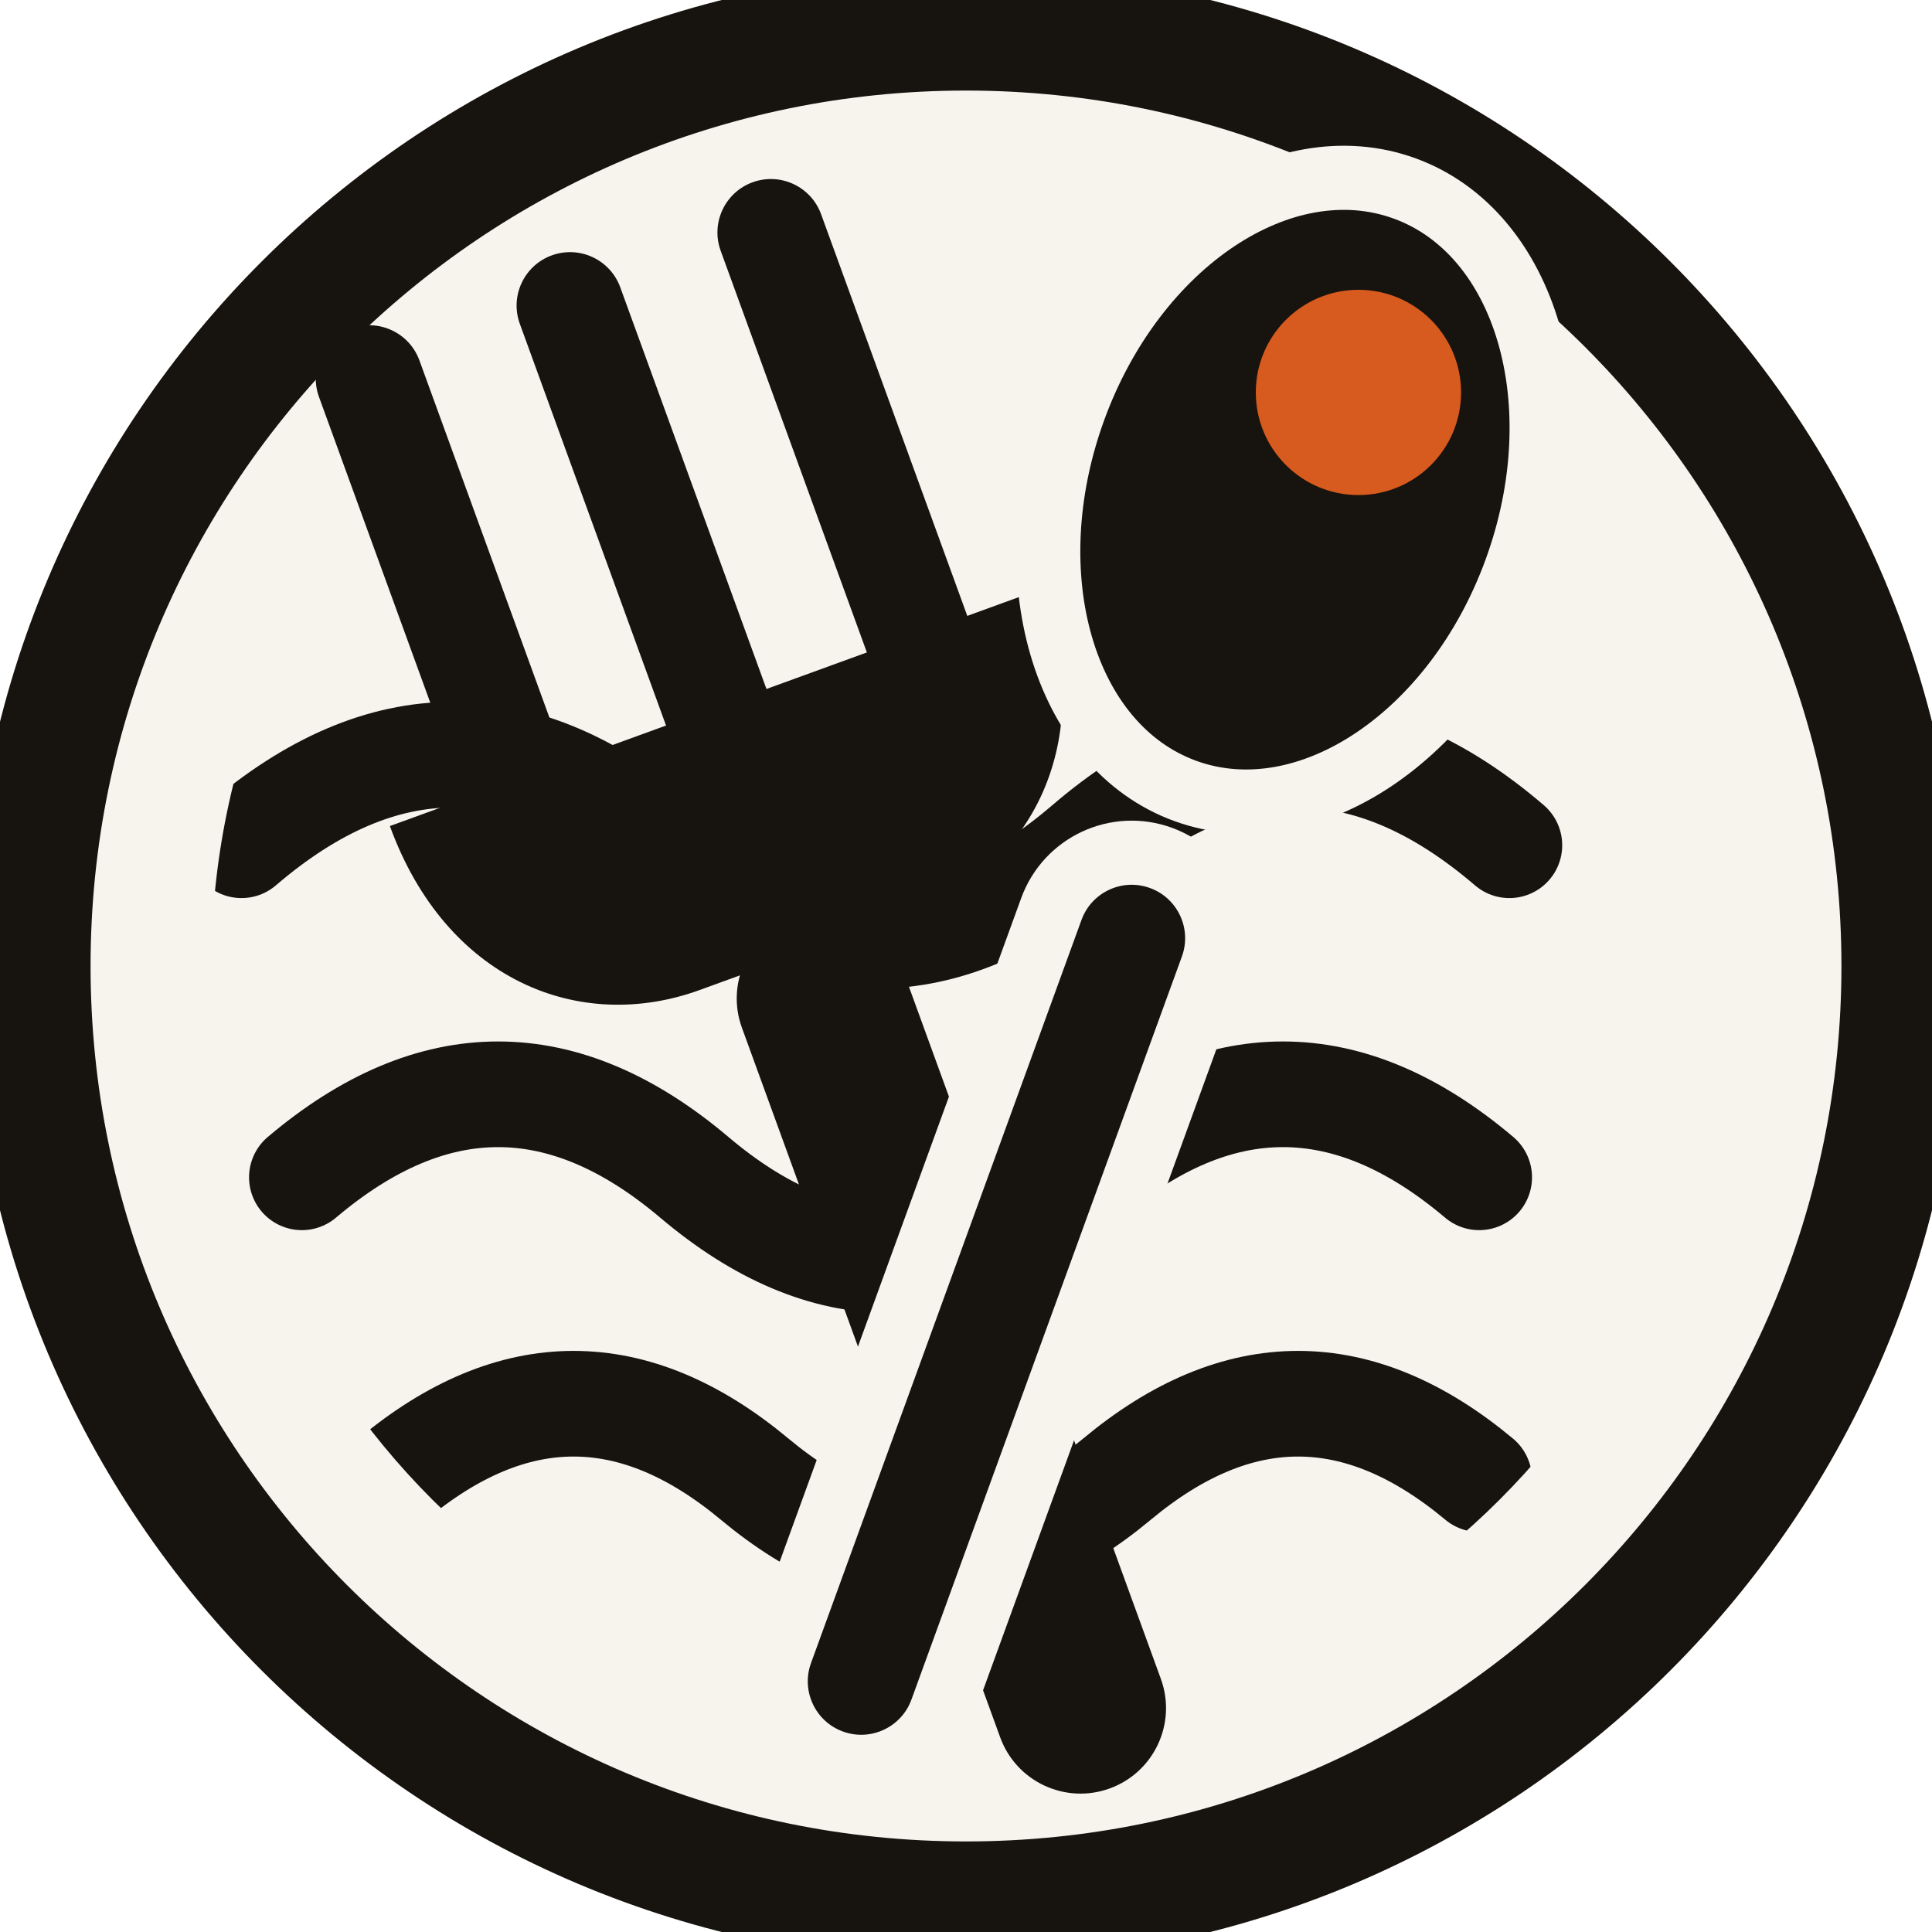
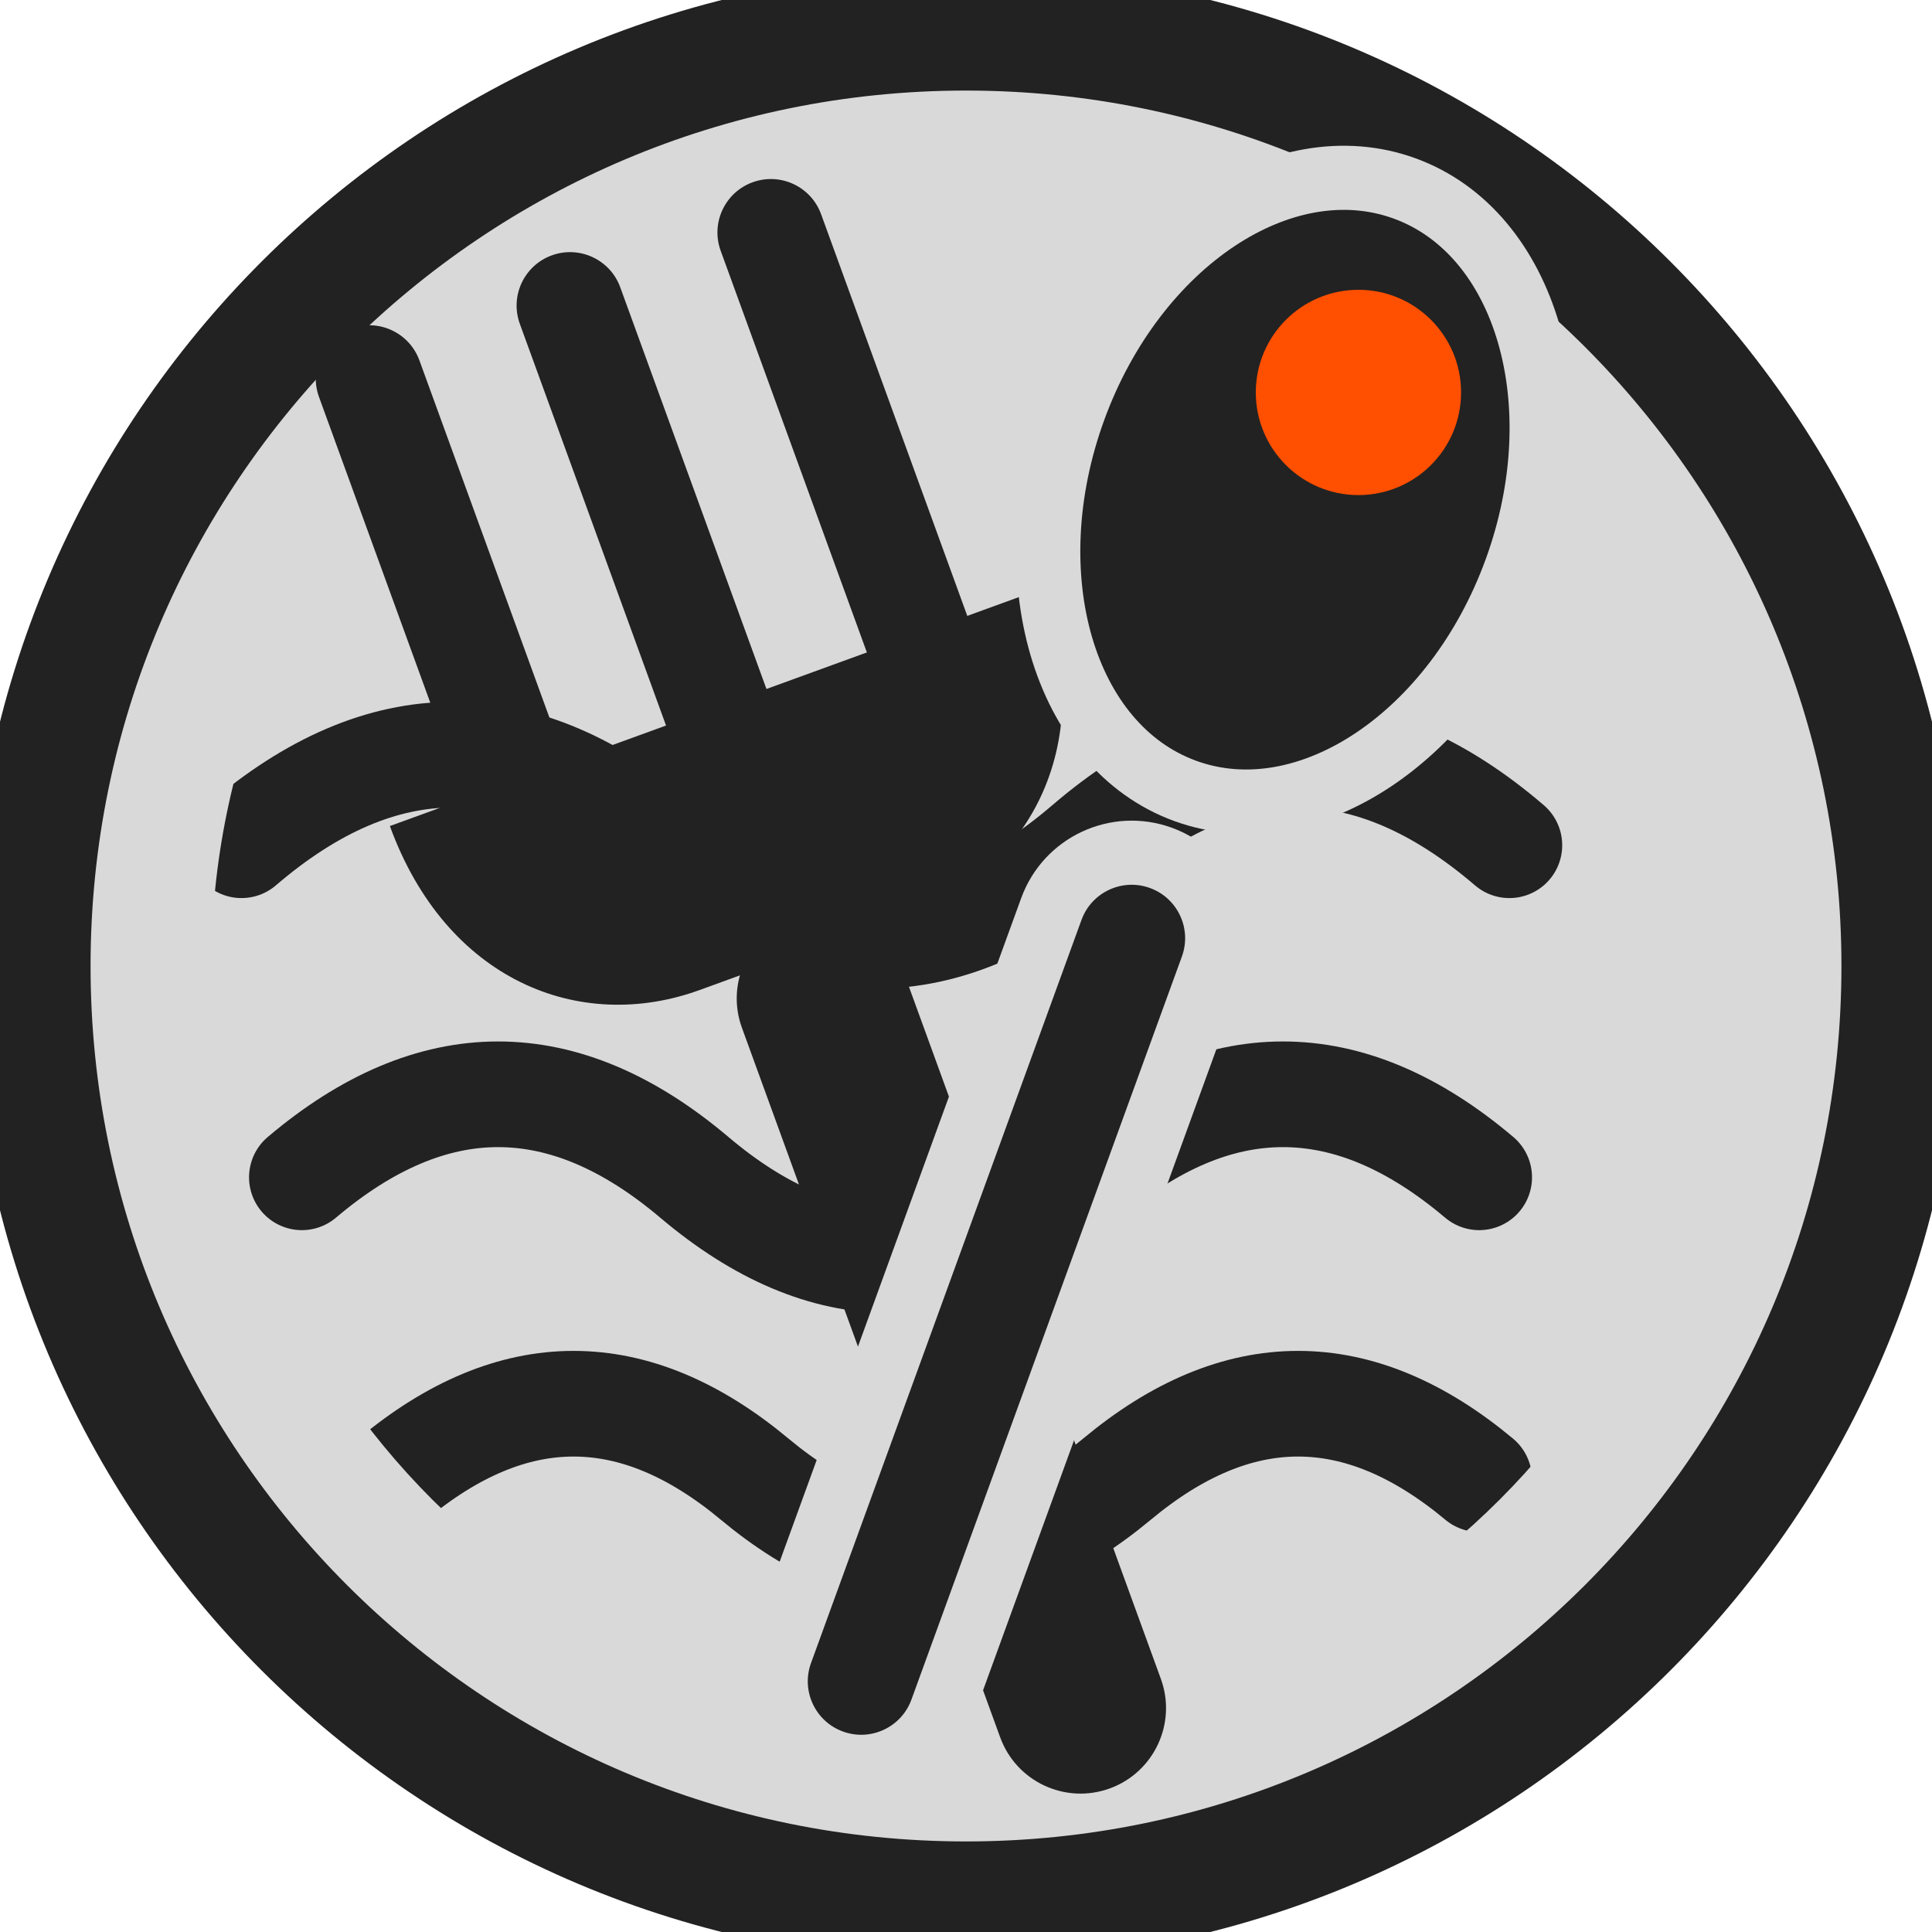
- <svg xmlns="http://www.w3.org/2000/svg" viewBox="0 0 64 64" width="64" height="64" role="img" aria-label="Rush Bites">
+ <svg xmlns="http://www.w3.org/2000/svg" viewBox="0 0 64 64" width="64" height="64" role="img" aria-label="PrePlate">
  <defs>
    <clipPath id="cbNoodlesF">
      <circle cx="32" cy="32" r="25" />
    </clipPath>
  </defs>
-   <circle cx="32" cy="32" r="31" fill="#F7F4EE" stroke="#17130E" stroke-width="4" />
-   <g clip-path="url(#cbNoodlesF)" stroke="#17130E" stroke-width="3.5" fill="none" stroke-linecap="round">
+   <circle cx="32" cy="32" r="31" fill="#D9D9D9" stroke="#222222" stroke-width="4" />
+   <g clip-path="url(#cbNoodlesF)" stroke="#222222" stroke-width="3.5" fill="none" stroke-linecap="round">
    <path d="M8 28 q7 -6 14 0 t14 0 t14 0" />
    <path d="M10 39 q6.5 -5.5 13 0 t13 0 t13 0" />
    <path d="M13 49 q6 -5 12 0 t12 0 t12 0" />
  </g>
  <g transform="translate(32 32) scale(1.18) translate(-32 -32)">
-     <g fill="#17130E" transform="rotate(-20 32 44)">
+     <g fill="#222222" transform="rotate(-20 32 44)">
      <rect x="24.5" y="10" width="3" height="15" rx="1.5" />
      <rect x="30.5" y="10" width="3" height="15" rx="1.5" />
      <rect x="36.5" y="10" width="3" height="15" rx="1.5" />
      <path d="M22.25 23.5h19.5c0 4.6-3 7.3-6.6 7.3h-6.3c-3.6 0-6.6-2.7-6.6-7.3z" />
      <rect x="29.6" y="29.8" width="4.8" height="26" rx="2.4" />
    </g>
-     <g fill="#17130E" stroke="#F7F4EE" stroke-width="1.8" transform="rotate(20 32 44)">
+     <g fill="#222222" stroke="#D9D9D9" stroke-width="1.8" transform="rotate(20 32 44)">
      <ellipse cx="32" cy="17" rx="6.6" ry="9" />
      <rect x="29.6" y="28" width="4.8" height="27" rx="2.4" />
    </g>
  </g>
-   <circle cx="45" cy="13" r="3.4" fill="#D75A1E" />
+   <circle cx="45" cy="13" r="3.4" fill="#FF4F00" />
</svg>
